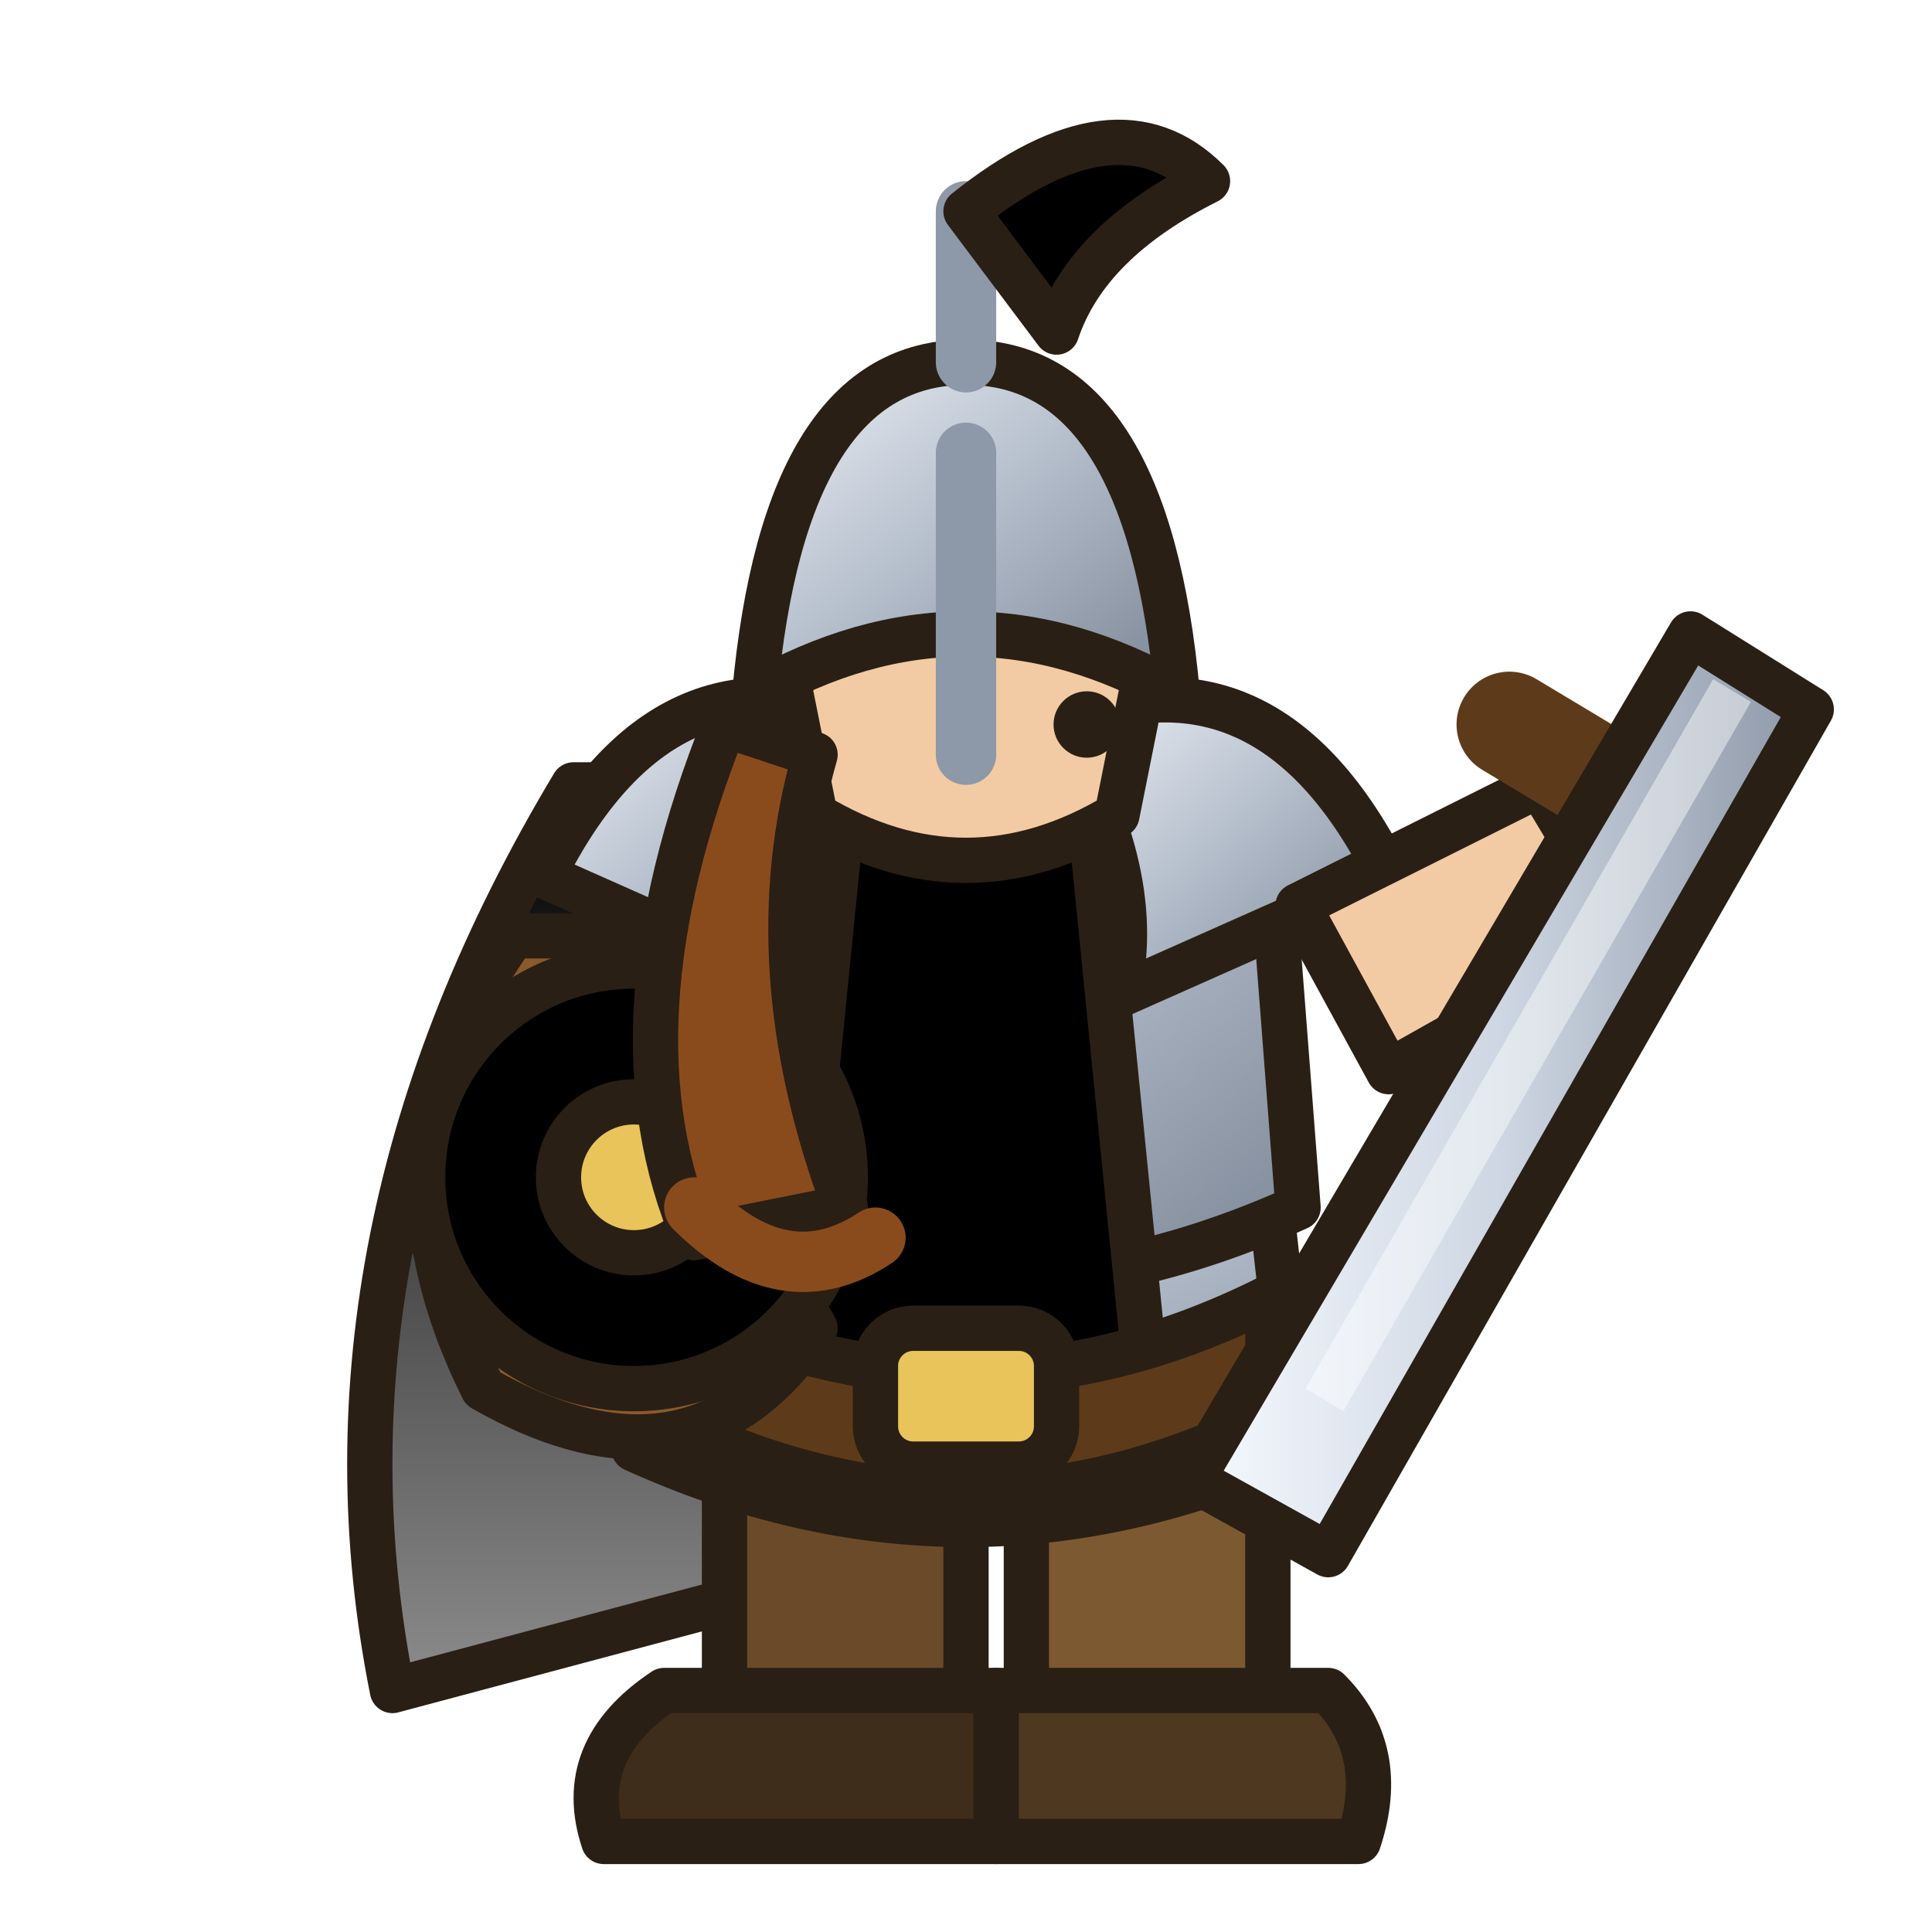
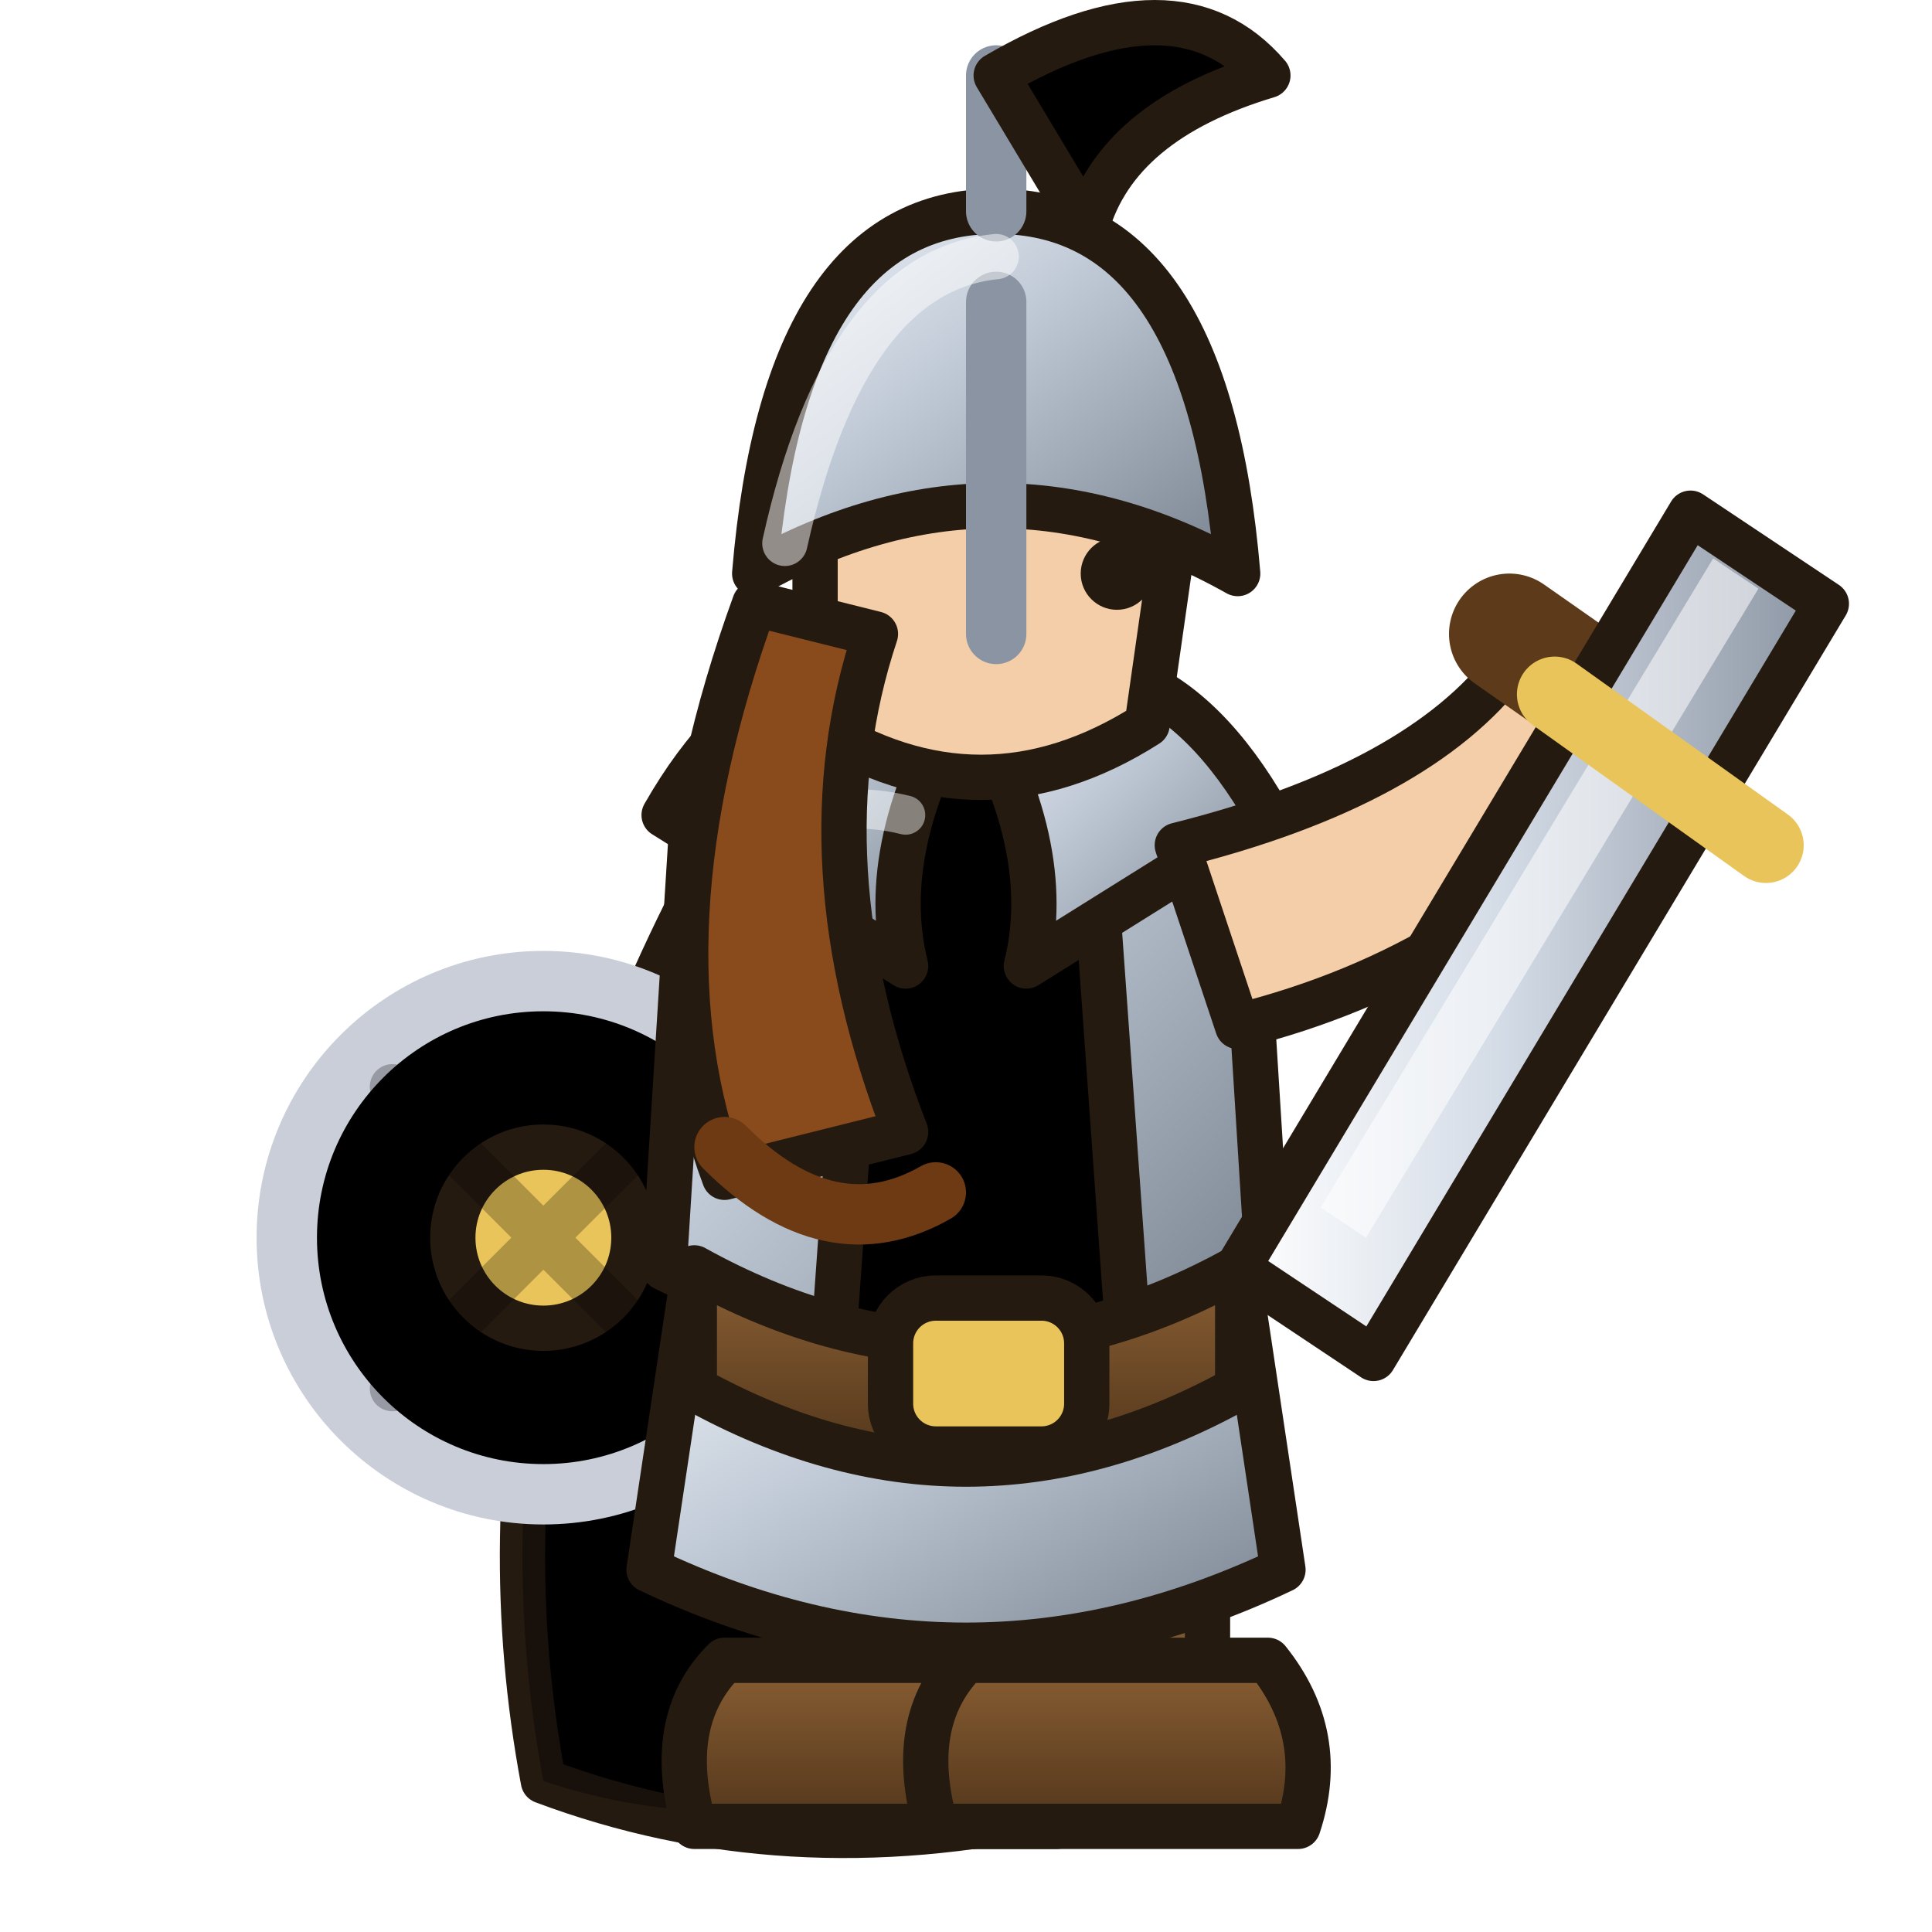
<svg xmlns="http://www.w3.org/2000/svg" viewBox="0 0 128 128" aria-hidden="true">
  <defs>
-     <linearGradient id="wf-steel" x1="0" y1="0" x2="1" y2="1">
-       <stop offset="0%" stop-color="#eef2f8" />
-       <stop offset="45%" stop-color="#b9c2cf" />
-       <stop offset="100%" stop-color="#7b8696" />
+     <linearGradient id="w-steel" x1="0" y1="0" x2="1" y2="1">
+       <stop offset="0%" stop-color="#f2f6fb" />
+       <stop offset="45%" stop-color="#bcc6d3" />
+       <stop offset="100%" stop-color="#78828f" />
    </linearGradient>
-     <linearGradient id="wf-blade" x1="0" y1="0" x2="1" y2="0">
-       <stop offset="0%" stop-color="#f6f9ff" />
-       <stop offset="50%" stop-color="#cdd6e2" />
-       <stop offset="100%" stop-color="#8d98a8" />
+     <linearGradient id="w-blade" x1="0" y1="0" x2="1" y2="0">
+       <stop offset="0%" stop-color="#ffffff" />
+       <stop offset="45%" stop-color="#d3dbe6" />
+       <stop offset="100%" stop-color="#8b94a2" />
    </linearGradient>
-     <linearGradient id="wf-cloak" x1="0" y1="0" x2="0" y2="1">
-       <stop offset="0%" stop-color="currentColor" />
-       <stop offset="100%" stop-color="rgba(0,0,0,0.45)" />
+     <linearGradient id="w-leather" x1="0" y1="0" x2="0" y2="1">
+       <stop offset="0%" stop-color="#8a5f34" />
+       <stop offset="100%" stop-color="#52361b" />
    </linearGradient>
  </defs>
-   <g stroke="#2a1f14" stroke-width="3" stroke-linejoin="round" stroke-linecap="round">
-     <path d="M38 52 q-18 30 -12 60 l30 -8 q-8 -30 -2 -52 Z" fill="url(#wf-cloak)" />
-     <path d="M48 92 h16 v22 h-16 Z" fill="#6b4a2a" />
-     <path d="M68 92 h16 v22 h-16 Z" fill="#7d5932" />
-     <path d="M44 112 h22 v10 h-26 q-2 -6 4 -10 Z" fill="#3f2d1b" />
-     <path d="M66 112 h22 q4 4 2 10 h-24 Z" fill="#4e381f" />
-     <path d="M44 78 q20 10 40 0 l2 18 q-22 10 -44 0 Z" fill="url(#wf-steel)" />
-     <path d="M44 54 q20 -12 40 0 l2 26 q-22 10 -44 0 Z" fill="url(#wf-steel)" />
-     <path d="M56 52 h16 l4 40 q-12 6 -24 0 Z" fill="currentColor" />
-     <path d="M64 56 v32" stroke="rgba(0,0,0,0.25)" stroke-width="3" />
-     <path d="M44 86 q20 10 40 0 l0 8 q-20 10 -40 0 Z" fill="#5d3b1a" />
-     <rect x="58" y="88" width="12" height="9" rx="2.5" fill="#e8c45a" />
-     <path d="M36 58 q8 -16 22 -10 q-6 10 -4 18 Z" fill="url(#wf-steel)" />
-     <path d="M92 58 q-8 -16 -22 -10 q6 10 4 18 Z" fill="url(#wf-steel)" />
-     <path d="M34 62 q-10 14 -2 30 q14 8 22 -4 q-8 -14 -4 -26 Z" fill="#8a5a2b" />
-     <circle cx="42" cy="78" r="14" fill="currentColor" />
-     <circle cx="42" cy="78" r="5" fill="#e8c45a" />
-     <path d="M86 60 l16 -8 6 10 -16 9 Z" fill="#f2cba4" />
-     <path d="M100 48 l10 6" stroke="#5d3b1a" stroke-width="7" />
-     <path d="M112 42 l8 5 -32 56 -9 -5 Z" fill="url(#wf-blade)" />
-     <path d="M113.5 45 l2.5 1.5 -27 47 -2.5 -1.5 Z" fill="rgba(255,255,255,0.45)" stroke="none" />
-     <path d="M52 44 q12 -8 24 0 l-2 10 q-10 6 -20 0 Z" fill="#f2cba4" />
-     <circle cx="72" cy="48" r="2.2" fill="#2a1f14" stroke="none" />
-     <path d="M50 46 q2 -22 14 -22 q12 0 14 22 q-14 -8 -28 0 Z" fill="url(#wf-steel)" />
-     <path d="M64 24 v-10" stroke="#8d98a8" stroke-width="4" />
-     <path d="M64 14 q10 -8 16 -2 q-8 4 -10 10 Z" fill="currentColor" />
-     <path d="M64 30 v20" stroke="#8d98a8" stroke-width="4" />
-     <path d="M48 48 q-8 20 -2 34 l10 -2 q-6 -16 -2 -30 Z" fill="#8a4b1c" />
-     <path d="M46 80 q6 6 12 2" fill="none" stroke="#8a4b1c" stroke-width="4" />
+   <g stroke="#241a10" stroke-width="3" stroke-linejoin="round" stroke-linecap="round">
+     <g class="part-cloak">
+       <path d="M50 52 q-20 34 -14 66 q16 6 34 2 q-10 -34 -4 -64 Z" fill="currentColor" />
+       <path d="M50 52 q-20 34 -14 66 q6 2 12 2 q-6 -36 6 -66 Z" fill="rgba(0,0,0,0.33)" stroke="none" />
+     </g>
+     <g class="part-leg-back">
+       <path d="M52 82 h14 v30 h-14 Z" fill="#6a4a2a" />
+       <path d="M48 110 h20 q4 5 2 11 h-24 q-2 -7 2 -11 Z" fill="url(#w-leather)" />
+       <path d="M52 94 h14" stroke="#4a331a" stroke-width="2.6" />
+     </g>
+     <g class="part-leg-front">
+       <path d="M66 82 h14 v30 h-14 Z" fill="#7d5932" />
+       <path d="M64 110 h20 q4 5 2 11 h-24 q-2 -7 2 -11 Z" fill="url(#w-leather)" />
+       <path d="M66 94 h14" stroke="#4a331a" stroke-width="2.6" />
+     </g>
+     <g class="part-arm-back">
+       <path d="M52 58 q-14 10 -14 24 q10 8 20 2 q-6 -14 0 -24 Z" fill="url(#w-leather)" />
+       <circle cx="36" cy="82" r="17" fill="currentColor" />
+       <circle cx="36" cy="82" r="17" fill="none" stroke="#c9ced8" stroke-width="4" />
+       <circle cx="36" cy="82" r="6" fill="#e8c45a" />
+       <path d="M26 72 l20 20 M46 72 l-20 20" stroke="rgba(0,0,0,0.25)" stroke-width="3" />
+     </g>
+     <g class="part-body">
+       <path d="M46 84 q18 10 36 0 l3 20 q-21 10 -42 0 Z" fill="url(#w-steel)" />
+       <path d="M46 52 q18 -12 36 0 l2 32 q-20 10 -40 0 Z" fill="url(#w-steel)" />
+       <path d="M50 58 q14 -8 28 0" fill="none" stroke="rgba(255,255,255,0.5)" stroke-width="3" />
+       <path d="M58 50 h14 l3 42 q-10 5 -20 0 Z" fill="currentColor" />
+       <path d="M65 52 v40" stroke="rgba(0,0,0,0.22)" stroke-width="3" />
+       <path d="M46 84 q18 10 36 0 l0 8 q-18 10 -36 0 Z" fill="url(#w-leather)" />
+       <rect x="59" y="86" width="13" height="10" rx="3" fill="#e8c45a" />
+       <path d="M44 54 q8 -14 20 -8 q-6 10 -4 18 Z" fill="url(#w-steel)" />
+       <path d="M84 54 q-8 -14 -20 -8 q6 10 4 18 Z" fill="url(#w-steel)" />
+       <path d="M46 60 q6 -8 14 -6" fill="none" stroke="rgba(255,255,255,0.45)" stroke-width="2.6" />
+     </g>
+     <g class="part-head">
+       <path d="M54 34 q12 -8 24 0 l-2 14 q-11 7 -22 0 Z" fill="#f4cea8" />
+       <circle cx="74" cy="38" r="2.4" fill="#241a10" stroke="none" />
+       <path d="M50 38 q2 -24 16 -24 q14 0 16 24 q-16 -9 -32 0 Z" fill="url(#w-steel)" />
+       <path d="M66 14 v-9" stroke="#8b94a2" stroke-width="4" />
+       <path d="M66 5 q12 -7 18 0 q-10 3 -12 10 Z" fill="currentColor" />
+       <path d="M66 20 v22" stroke="#8b94a2" stroke-width="4" />
+       <path d="M52 36 q4 -18 14 -19" fill="none" stroke="rgba(255,255,255,0.5)" stroke-width="3" />
+       <path d="M50 40 q-8 22 -2 38 l12 -3 q-7 -18 -2 -33 Z" fill="#8a4b1c" />
+       <path d="M48 76 q7 7 14 3" fill="none" stroke="#6d3a13" stroke-width="4" />
+     </g>
+     <g class="part-arm-front">
+       <path d="M78 56 q16 -4 22 -12 l8 8 q-10 12 -26 16 Z" fill="#f4cea8" />
+       <path d="M100 42 l10 7" stroke="#5d3b1a" stroke-width="8" />
+       <path d="M112 34 l9 6 -30 50 -9 -6 Z" fill="url(#w-blade)" />
+       <path d="M113.5 37 l3 2 -26 43 -3 -2 Z" fill="rgba(255,255,255,0.55)" stroke="none" />
+       <path d="M103 46 l14 10" stroke="#e8c45a" stroke-width="5" />
+     </g>
  </g>
</svg>
